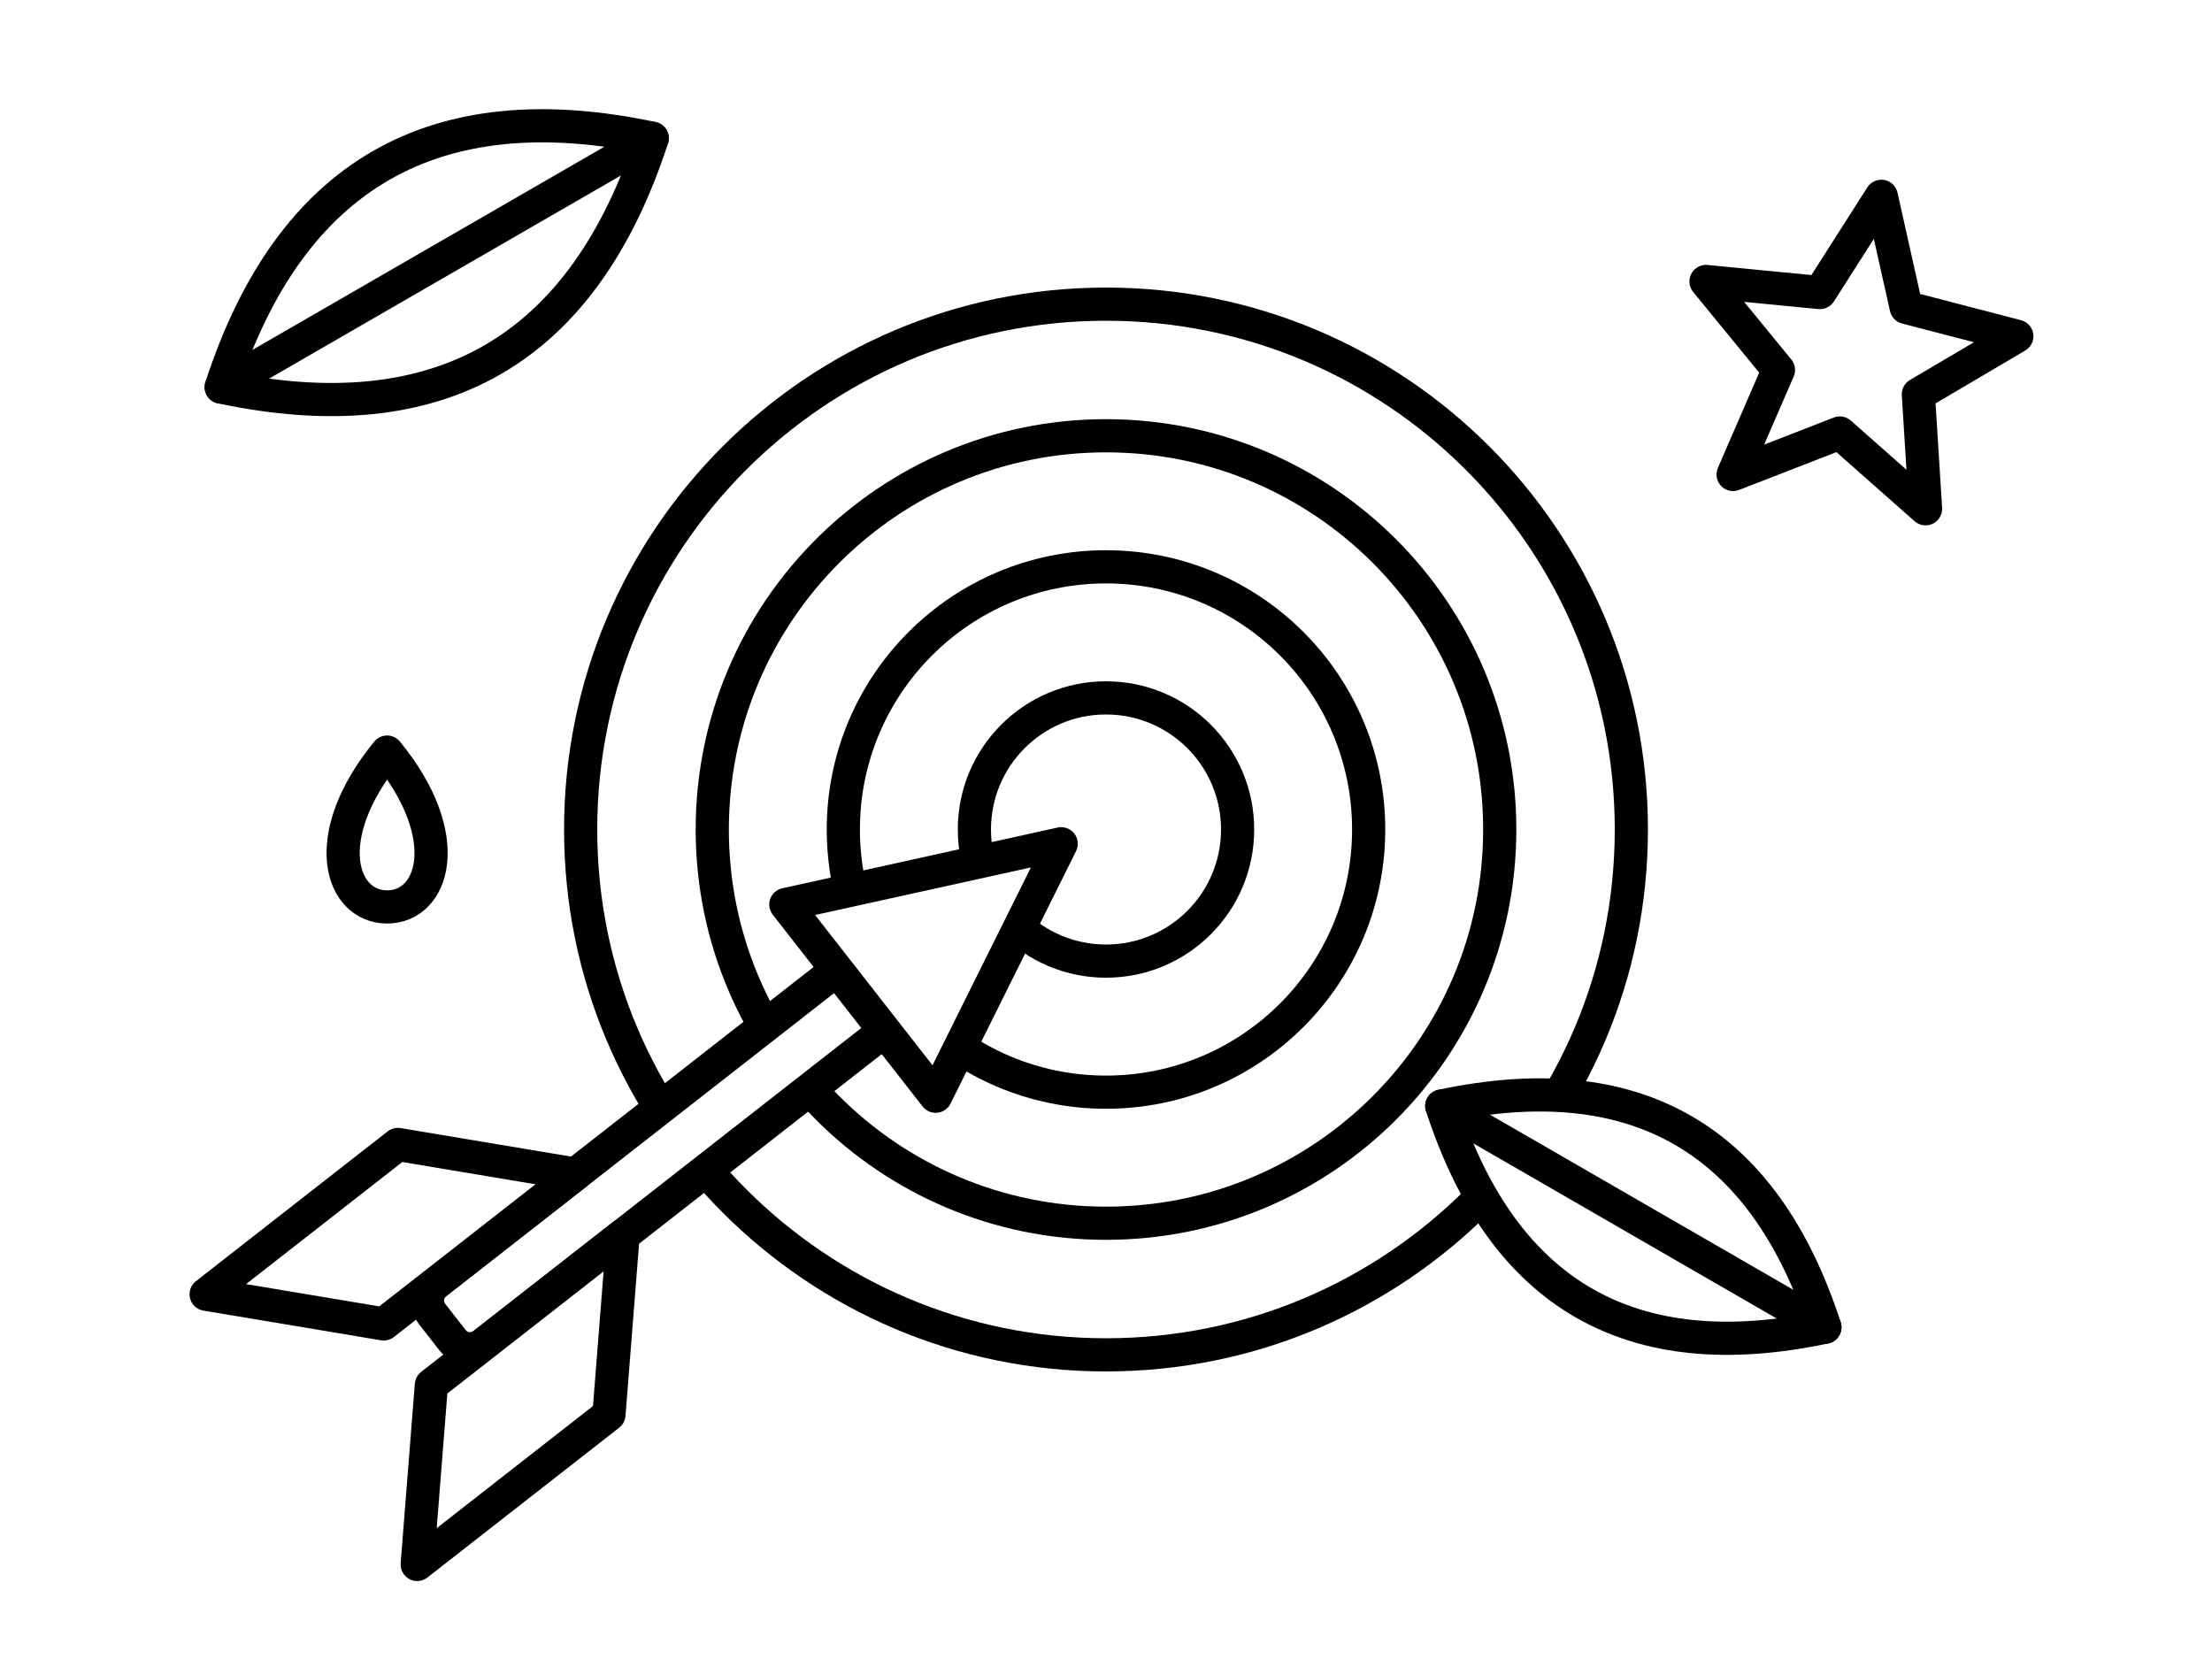
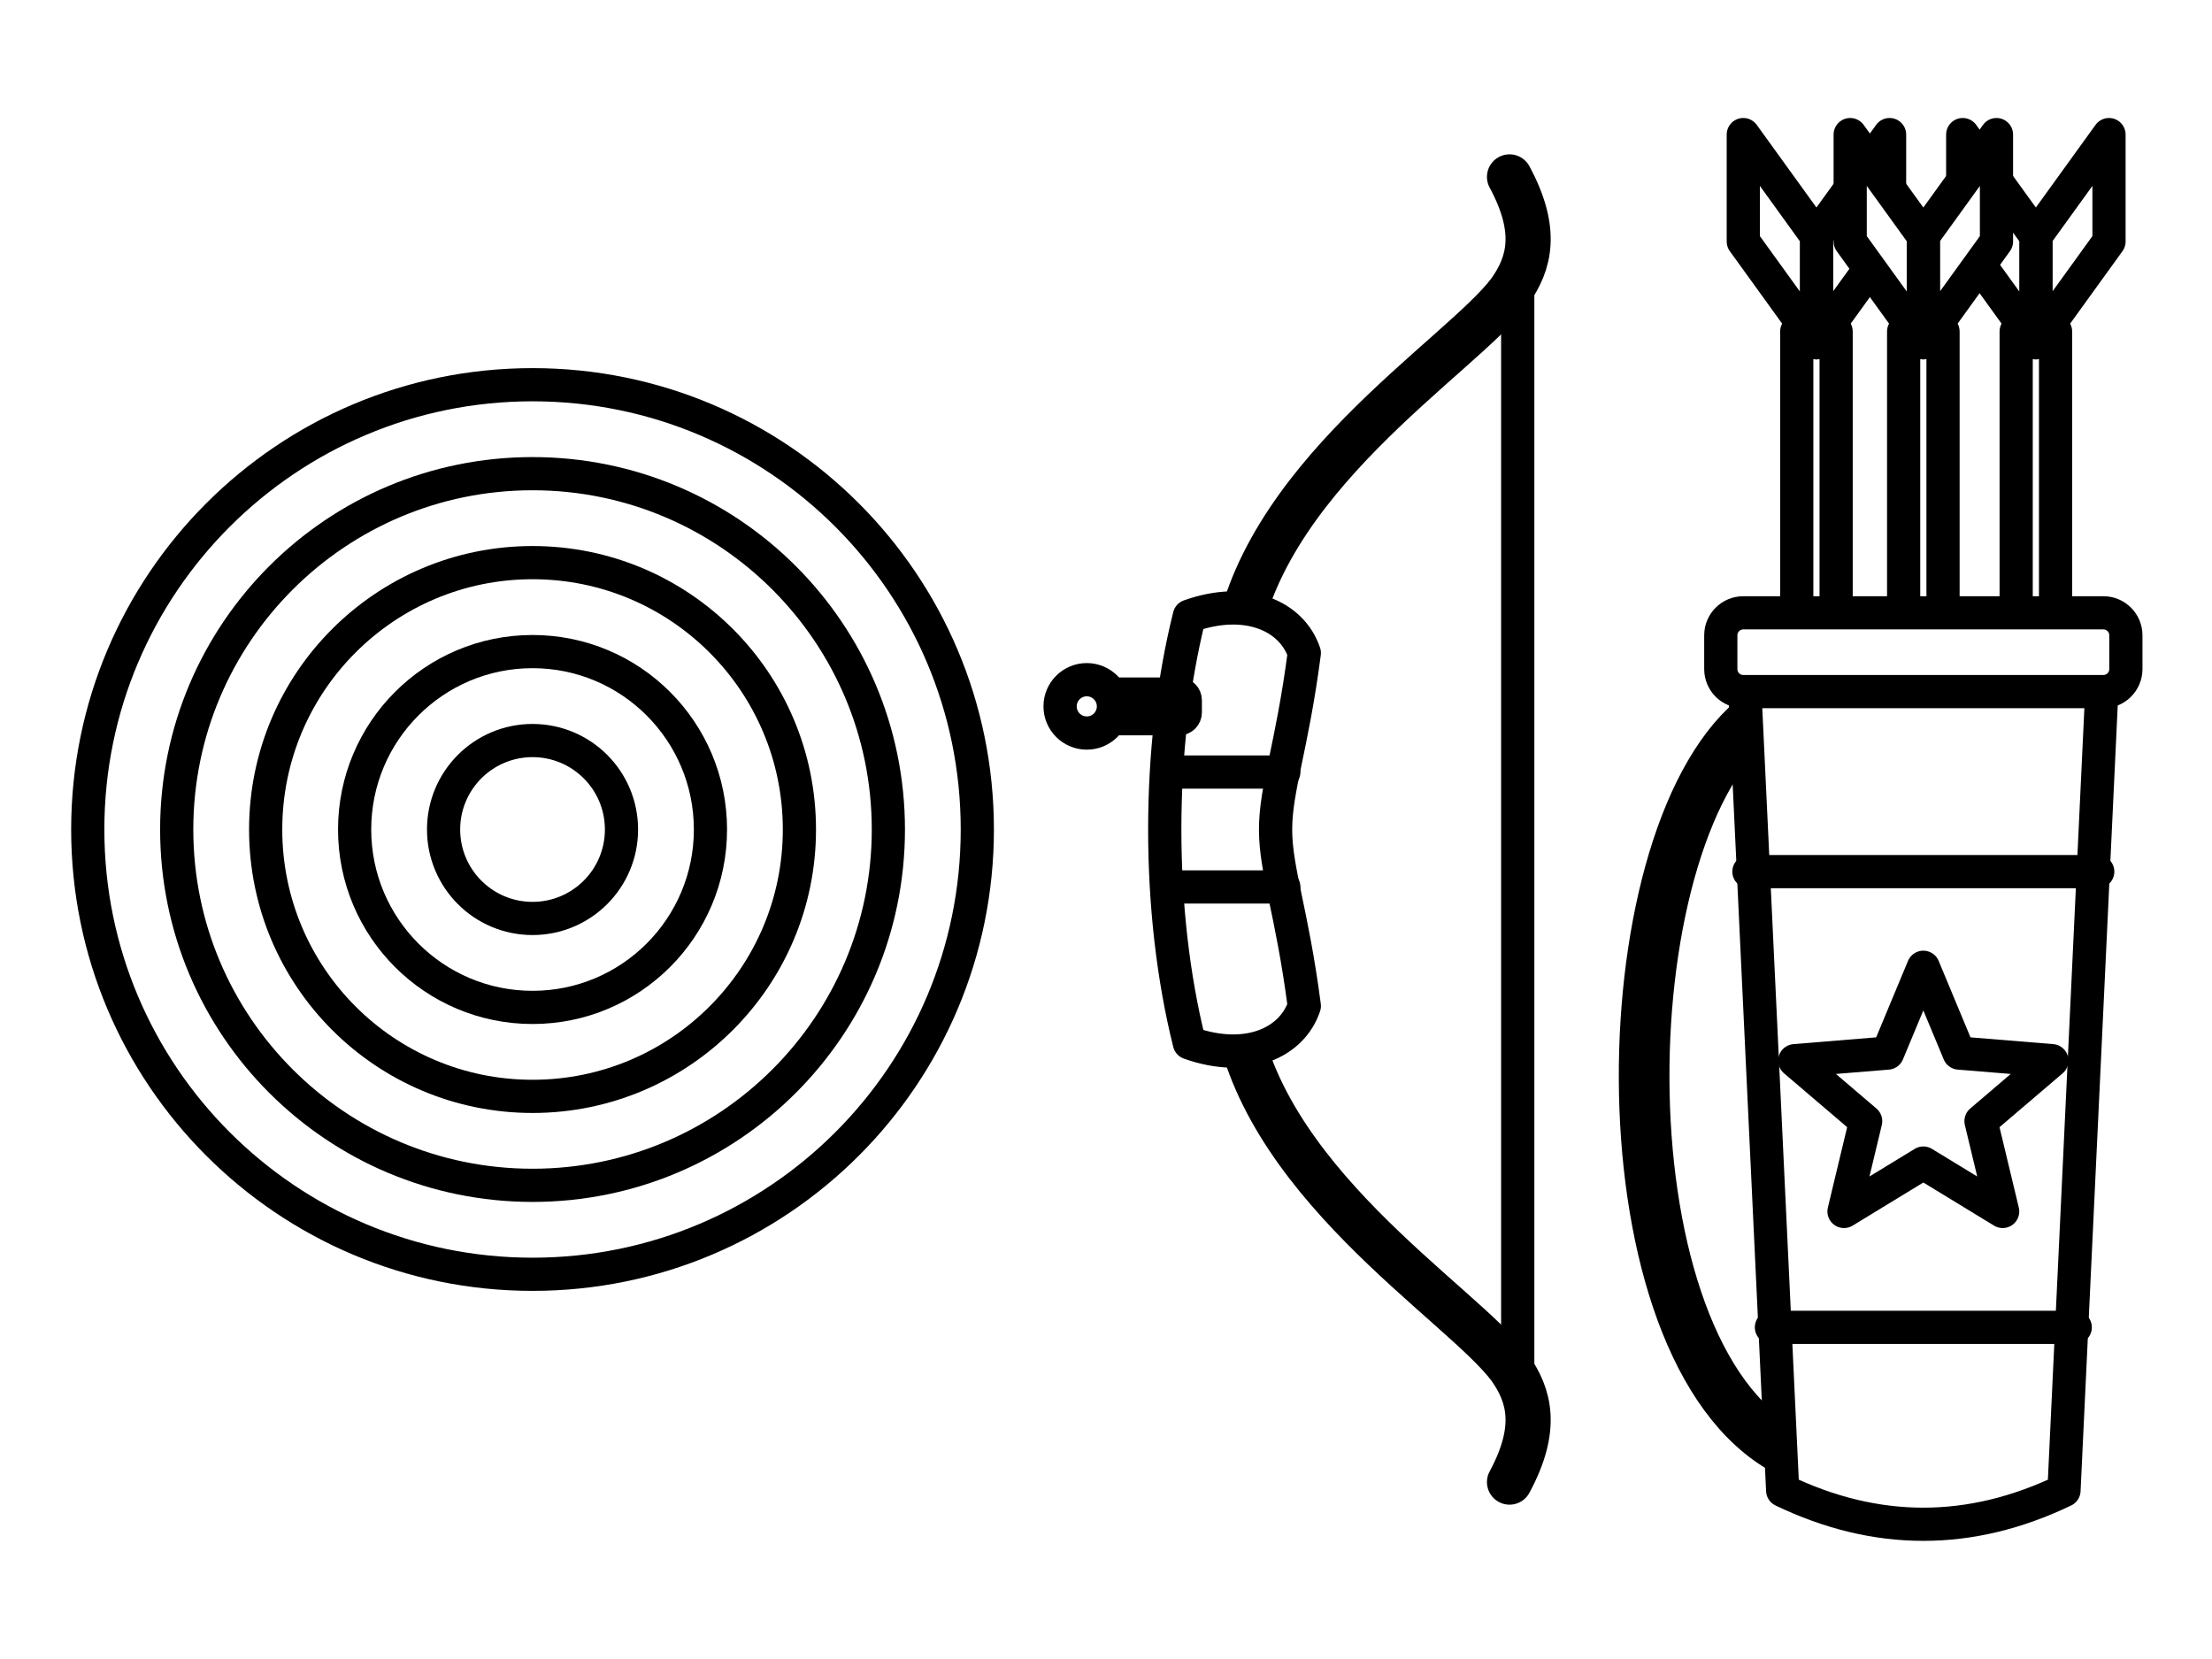
<svg xmlns="http://www.w3.org/2000/svg" viewBox="0 0 400 300" width="400" height="300">
  <rect width="400" height="300" fill="#fff" />
  <g fill="#fff" stroke="#000" stroke-width="6" stroke-linejoin="round" stroke-linecap="round">
-     <circle cx="200" cy="150" r="95.0" />
-     <circle cx="200" cy="150" r="71.2" />
-     <circle cx="200" cy="150" r="47.5" />
-     <circle cx="200" cy="150" r="23.8" />
-     <g transform="translate(80 240) rotate(-38)">
-       <rect x="0" y="-7" width="100" height="14" rx="4" />
-       <polygon points="96,-22 142,0 96,22" />
-       <polygon points="-8,-7 36,-7 14,-31 -30,-31" />
-       <polygon points="-8,7 36,7 14,31 -30,31" />
+     <g transform="translate(96.3 150) rotate(0) scale(0.6187)" stroke-width="9.7">
+       <circle cx="0" cy="0" r="130" />
+       <circle cx="0" cy="0" r="104" />
+       <circle cx="0" cy="0" r="78" />
+       <circle cx="0" cy="0" r="52" />
+       <circle cx="0" cy="0" r="26" />
    </g>
-     <g transform="translate(40 70) rotate(-30)">
-       <path d="M0 0 Q 45.0 -40.5 90 0 Q 45.0 40.5 0 0 Z" />
-       <path d="M0 0 L 90 0" fill="none" />
+     <g transform="translate(222.5 150) rotate(0) scale(0.3711)" stroke-width="16.2">
+       <path d="M140 -270V270" fill="none" />
+       <path d="M2 -84C12 -170 112 -230 136 -262C146 -276 150 -292 136 -318" fill="none" stroke-width="22" />
+       <path d="M2 -84C12 -170 112 -230 136 -262C146 -276 150 -292 136 -318" fill="none" stroke="#fff" stroke-width="-10.3" />
+       <g transform="scale(1 -1)">
+         <path d="M2 -84C12 -170 112 -230 136 -262C146 -276 150 -292 136 -318" fill="none" stroke-width="22" />
+         <path d="M2 -84C12 -170 112 -230 136 -262C146 -276 150 -292 136 -318" fill="none" stroke="#fff" stroke-width="-10.3" />
+       </g>
+       <path d="M-20 -104C8 -114 30 -104 36 -86C30 -40 22 -20 22 0C22 20 30 40 36 86C30 104 8 114 -20 104C-36 40 -36 -40 -20 -104Z" />
+       <path d="M-28 -28H26M-28 28H26" fill="none" />
+       <rect x="-62" y="-66" width="40" height="12" rx="3" />
+       <circle cx="-70" cy="-60" r="13" />
    </g>
-     <g transform="translate(330 240) rotate(-150)">
-       <path d="M0 0 Q 40.0 -36.0 80 0 Q 40.0 36.0 0 0 Z" />
-       <path d="M0 0 L 80 0" fill="none" />
+     <g transform="translate(347.8 180) rotate(0) scale(0.5087)" stroke-width="11.8">
+       <path d="M-58 -100C-112 -60 -116 120 -52 160" fill="none" stroke-width="18" />
+       <path d="M-58 -100C-112 -60 -116 120 -52 160" fill="none" stroke="#fff" stroke-width="-5.6" />
+       <rect x="-45" y="-236" width="14" height="130" />
+       <polygon points="-38,-232 -12,-268 -12,-306 -38,-270" />
+       <polygon points="-38,-232 -64,-268 -64,-306 -38,-270" />
+       <rect x="33" y="-236" width="14" height="130" />
+       <polygon points="40,-232 66,-268 66,-306 40,-270" />
+       <polygon points="40,-232 14,-268 14,-306 40,-270" />
+       <rect x="-7" y="-236" width="14" height="130" />
+       <polygon points="0,-232 26,-268 26,-306 0,-270" />
+       <polygon points="0,-232 -26,-268 -26,-306 0,-270" />
+       <path d="M-64 -120H64L50 176Q0 200 -50 176Z" />
+       <rect x="-72" y="-136" width="144" height="28" rx="8" />
+       <path d="M-62 -44H62M-54 118H54" fill="none" />
+       <polygon transform="translate(0 38)" points="0,-48 12.7,-17.5 45.7,-14.8 20.5,6.7 28.2,38.8 0,21.6 -28.2,38.8 -20.5,6.7 -45.7,-14.8 -12.7,-17.5" />
    </g>
-     <polygon points="340.2,35.5 344.7,55.6 364.7,60.8 346.9,71.3 348.2,92.0 332.7,78.3 313.4,85.8 321.6,66.9 308.5,50.9 329.1,52.9" />
-     <path transform="translate(70 150) rotate(0)" d="M0 -14 C 12.6 1.4 8.4 14.0 0 14 C -8.4 14.0 -12.6 1.4 0 -14 Z" />
  </g>
</svg>
